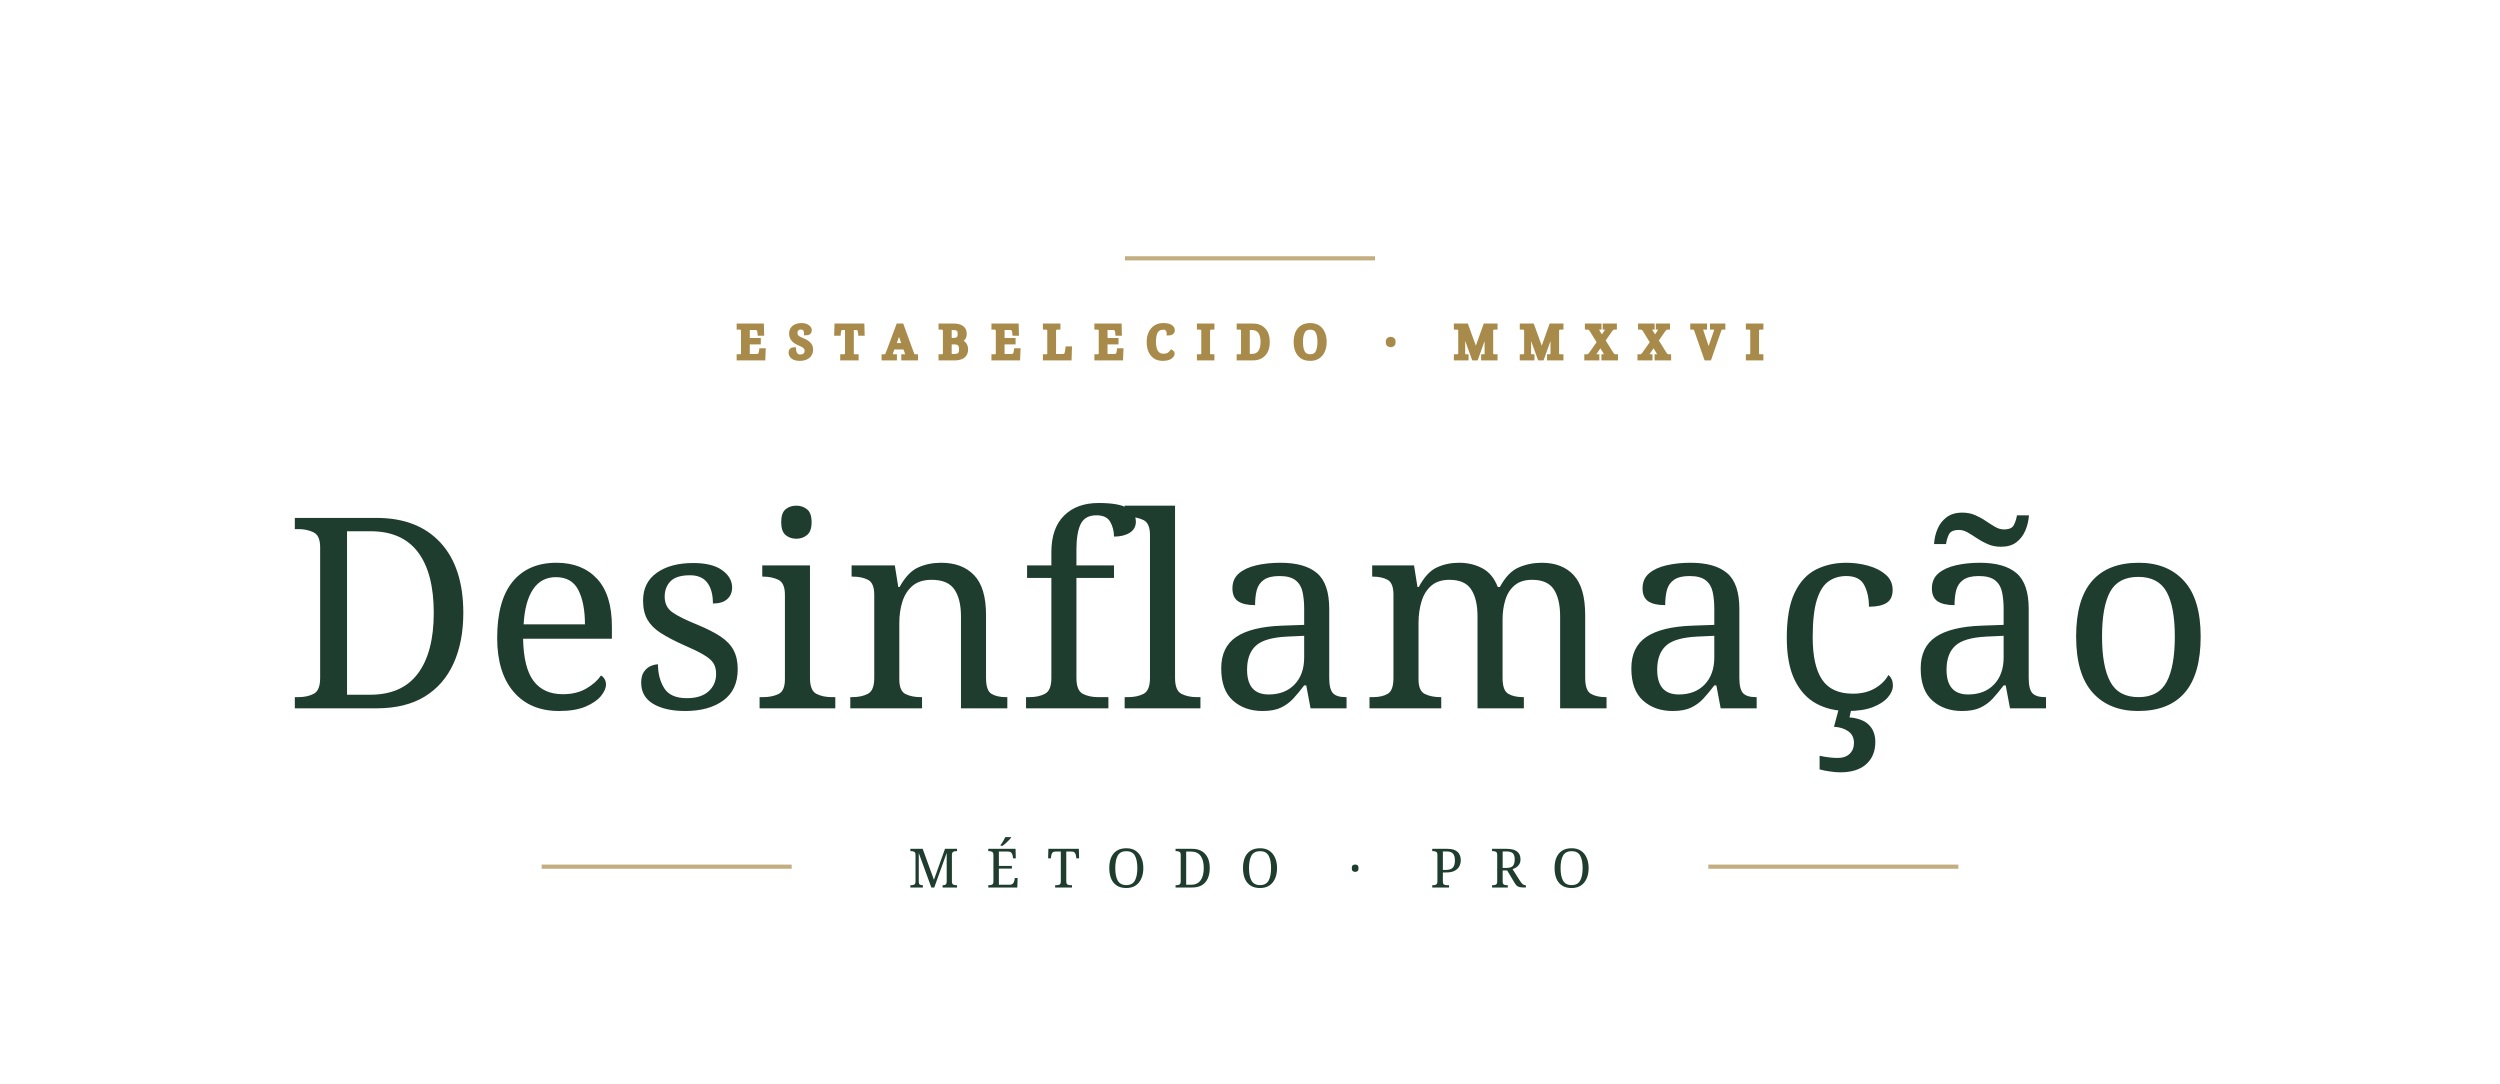
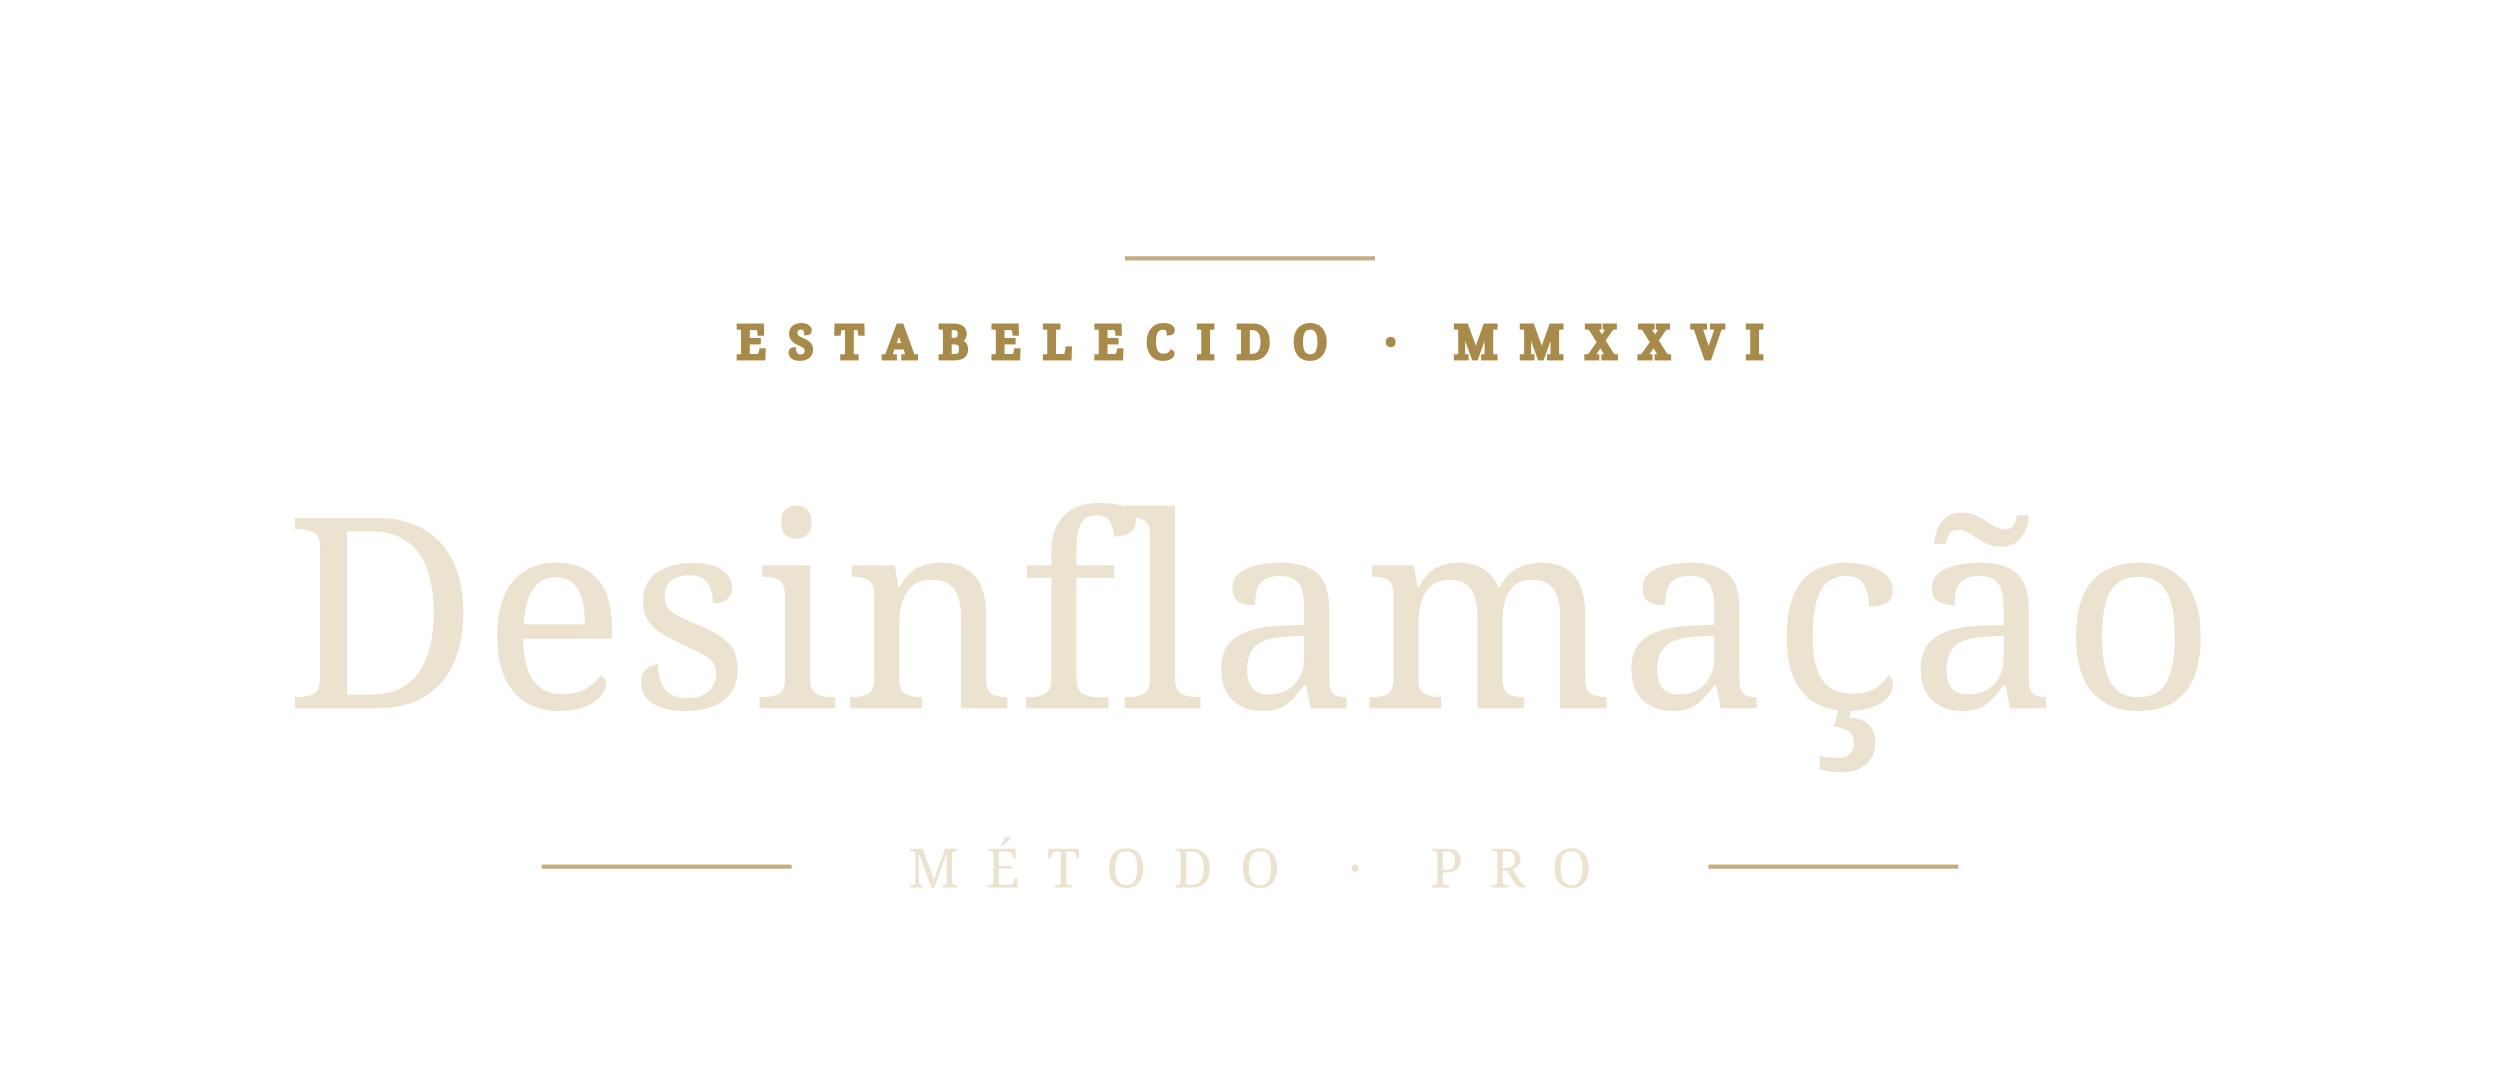
<svg xmlns="http://www.w3.org/2000/svg" viewBox="0 0 600 260" role="img" aria-label="Método Desinflamação Pro">
  <style>
    .accent { fill: var(--logo-accent, #A88B4A); stroke: var(--logo-accent, #A88B4A); }
-     .text { fill: var(--logo-text, #1F3D2E); }
+     .text { fill: var(--logo-text, #EBE3D0); }
    .marcellus { font-family: 'Marcellus SC', serif; font-weight: 400; }
    .italiana { font-family: 'Italiana', serif; font-weight: 400; }
  </style>
  <line class="accent" x1="270" y1="62" x2="330" y2="62" stroke-width="1" opacity="0.7" />
  <text class="accent marcellus" x="300" y="86" text-anchor="middle" font-size="11" letter-spacing="5.5">ESTABELECIDO · MMXXVI</text>
  <text class="text italiana" x="300" y="170" text-anchor="middle" font-size="64" letter-spacing="0.96">Desinflamação</text>
  <line class="accent" x1="130" y1="208" x2="190" y2="208" stroke-width="1" opacity="0.7" />
  <line class="accent" x1="410" y1="208" x2="470" y2="208" stroke-width="1" opacity="0.7" />
  <text class="text marcellus" x="300" y="213" text-anchor="middle" font-size="13" letter-spacing="6.5">MÉTODO · PRO</text>
</svg>
